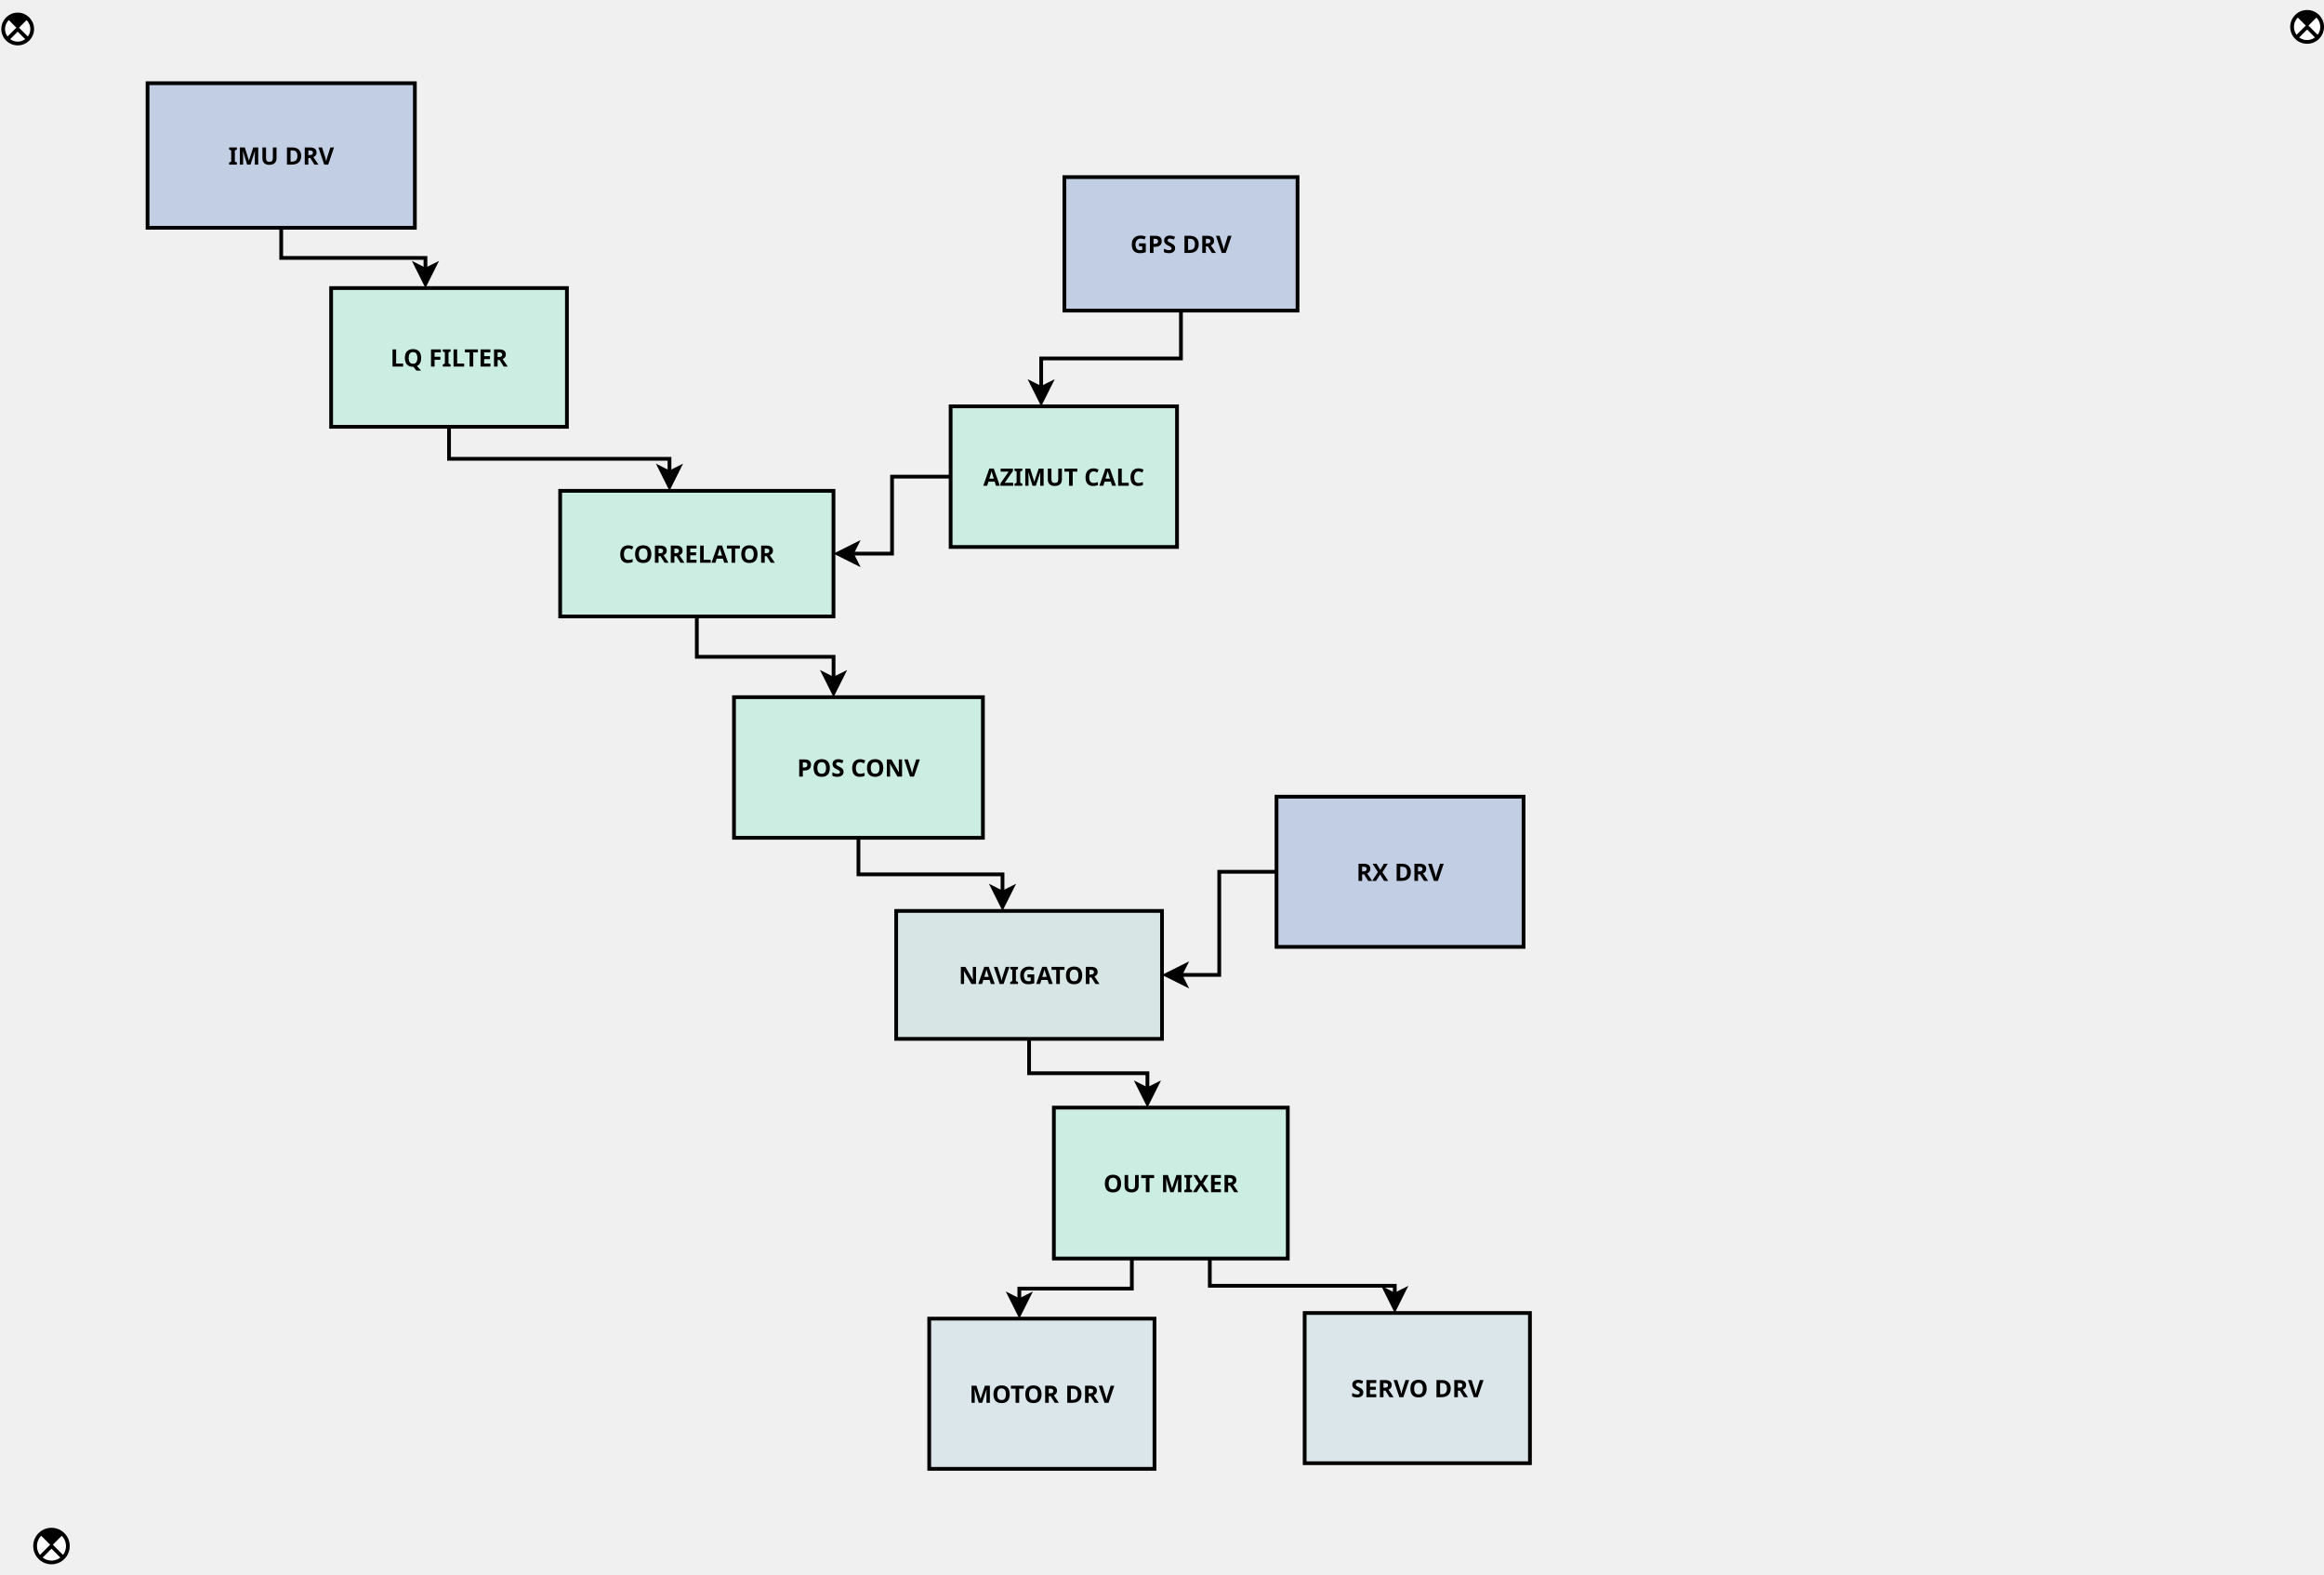
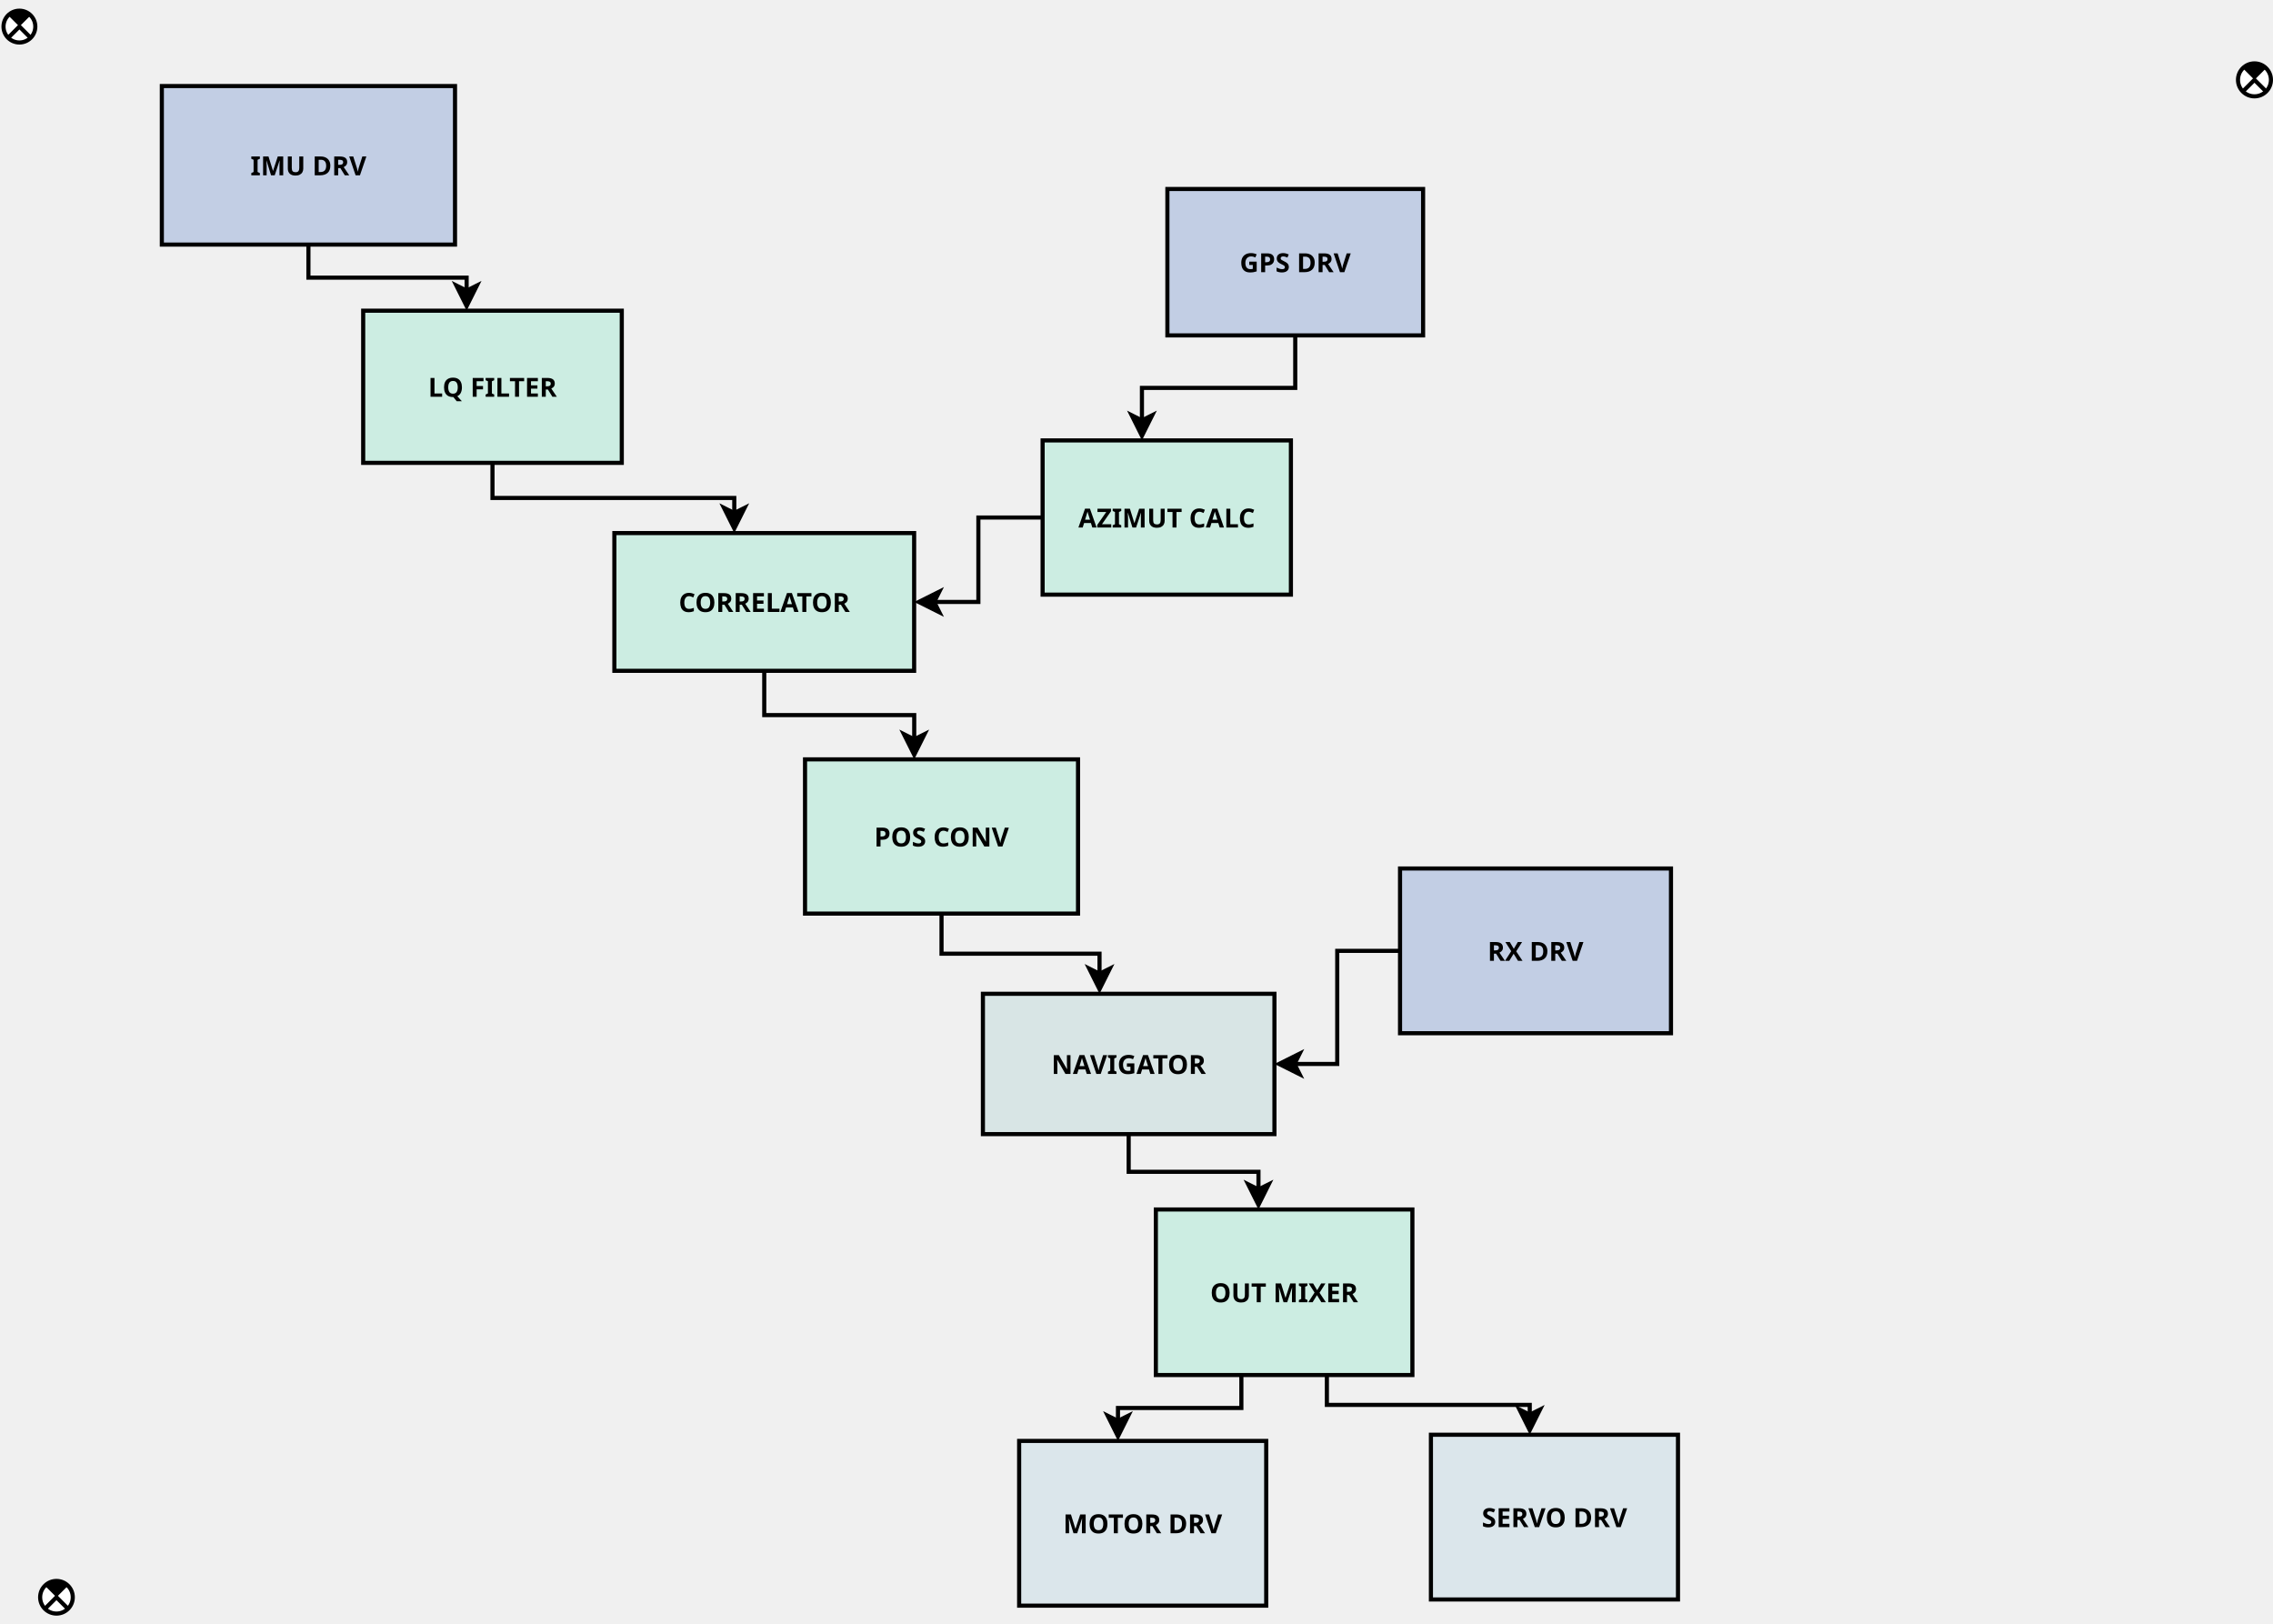
- <svg xmlns="http://www.w3.org/2000/svg" width="62cm" height="42cm" viewBox="76 -51 1238 828">
+ <svg xmlns="http://www.w3.org/2000/svg" width="56cm" height="40cm" viewBox="76 -50 1104 781">
  <g>
    <rect style="fill: #c2cee4" x="154.6" y="-12" width="142.4" height="77" />
    <rect style="fill: none; fill-opacity:0; stroke-width: 2; stroke: #000000" x="154.6" y="-12" width="142.4" height="77" />
    <text font-size="12.8" style="fill: #000000;text-anchor:middle;font-family:sans-serif;font-style:normal;font-weight:700" x="225.8" y="31.35">
      <tspan x="225.8" y="31.35">IMU DRV</tspan>
    </text>
    <text font-size="9.6" style="fill: #000000;text-anchor:end;font-family:sans-serif;font-style:normal;font-weight:700" x="293.4" y="61.4" />
  </g>
  <g>
    <rect style="fill: #ccede2" x="374.4" y="205.1" width="145.6" height="66.9" />
    <rect style="fill: none; fill-opacity:0; stroke-width: 2; stroke: #000000" x="374.4" y="205.1" width="145.6" height="66.9" />
    <text font-size="12.8" style="fill: #000000;text-anchor:middle;font-family:sans-serif;font-style:normal;font-weight:700" x="447.2" y="243.4">
      <tspan x="447.2" y="243.4">CORRELATOR</tspan>
    </text>
    <text font-size="9.6" style="fill: #000000;text-anchor:end;font-family:sans-serif;font-style:normal;font-weight:700" x="516.4" y="268.4" />
  </g>
  <g>
    <rect style="fill: #ccede2" x="582.4" y="160.1" width="120.6" height="74.9" />
    <rect style="fill: none; fill-opacity:0; stroke-width: 2; stroke: #000000" x="582.4" y="160.1" width="120.6" height="74.9" />
    <text font-size="12.8" style="fill: #000000;text-anchor:middle;font-family:sans-serif;font-style:normal;font-weight:700" x="642.7" y="202.4">
      <tspan x="642.7" y="202.4">AZIMUT CALC</tspan>
    </text>
    <text font-size="9.6" style="fill: #000000;text-anchor:end;font-family:sans-serif;font-style:normal;font-weight:700" x="699.4" y="231.4" />
  </g>
  <g>
    <rect style="fill: #c2cee4" x="643" y="38" width="124.2" height="71.1" />
    <rect style="fill: none; fill-opacity:0; stroke-width: 2; stroke: #000000" x="643" y="38" width="124.2" height="71.1" />
    <text font-size="12.8" style="fill: #000000;text-anchor:middle;font-family:sans-serif;font-style:normal;font-weight:700" x="705.1" y="78.4">
      <tspan x="705.1" y="78.4">GPS DRV</tspan>
    </text>
    <text font-size="9.6" style="fill: #000000;text-anchor:end;font-family:sans-serif;font-style:normal;font-weight:700" x="763.6" y="105.5" />
  </g>
  <g>
    <polyline style="fill: none; fill-opacity:0; stroke-width: 2; stroke: #000000" points="225.8,65 225.8,81.05 302.64,81.05 302.64,87.364 " />
    <polygon style="fill: #000000" points="302.64,94.864 297.64,84.864 302.64,87.364 307.64,84.864 " />
    <polygon style="fill: none; fill-opacity:0; stroke-width: 2; stroke: #000000" points="302.64,94.864 297.64,84.864 302.64,87.364 307.64,84.864 " />
  </g>
  <g>
    <polyline style="fill: none; fill-opacity:0; stroke-width: 2; stroke: #000000" points="582.4,197.55 551.2,197.55 551.2,238.55 529.736,238.55 " />
    <polygon style="fill: #000000" points="522.236,238.55 532.236,233.55 529.736,238.55 532.236,243.55 " />
    <polygon style="fill: none; fill-opacity:0; stroke-width: 2; stroke: #000000" points="522.236,238.55 532.236,233.55 529.736,238.55 532.236,243.55 " />
  </g>
  <g>
    <polyline style="fill: none; fill-opacity:0; stroke-width: 2; stroke: #000000" points="705.1,109.1 705.1,134.6 630.64,134.6 630.64,150.364 " />
    <polygon style="fill: #000000" points="630.64,157.864 625.64,147.864 630.64,150.364 635.64,147.864 " />
    <polygon style="fill: none; fill-opacity:0; stroke-width: 2; stroke: #000000" points="630.64,157.864 625.64,147.864 630.64,150.364 635.64,147.864 " />
  </g>
  <g>
    <rect style="fill: #ccede2" x="467" y="315" width="132.6" height="74.9" />
    <rect style="fill: none; fill-opacity:0; stroke-width: 2; stroke: #000000" x="467" y="315" width="132.6" height="74.9" />
    <text font-size="12.8" style="fill: #000000;text-anchor:middle;font-family:sans-serif;font-style:normal;font-weight:700" x="533.3" y="357.3">
      <tspan x="533.3" y="357.3">POS CONV</tspan>
    </text>
    <text font-size="9.6" style="fill: #000000;text-anchor:end;font-family:sans-serif;font-style:normal;font-weight:700" x="596" y="386.3" />
  </g>
  <g>
    <polyline style="fill: none; fill-opacity:0; stroke-width: 2; stroke: #000000" points="447.2,272 447.2,293.5 520.04,293.5 520.04,305.264 " />
    <polygon style="fill: #000000" points="520.04,312.764 515.04,302.764 520.04,305.264 525.04,302.764 " />
    <polygon style="fill: none; fill-opacity:0; stroke-width: 2; stroke: #000000" points="520.04,312.764 515.04,302.764 520.04,305.264 525.04,302.764 " />
  </g>
  <g>
    <rect style="fill: #d8e5e5" x="553.4" y="428.85" width="141.6" height="68.15" />
    <rect style="fill: none; fill-opacity:0; stroke-width: 2; stroke: #000000" x="553.4" y="428.85" width="141.6" height="68.15" />
    <text font-size="12.8" style="fill: #000000;text-anchor:middle;font-family:sans-serif;font-style:normal;font-weight:700" x="624.2" y="467.775">
      <tspan x="624.2" y="467.775">NAVIGATOR</tspan>
    </text>
    <text font-size="9.6" style="fill: #000000;text-anchor:end;font-family:sans-serif;font-style:normal;font-weight:700" x="691.4" y="493.4" />
  </g>
  <g>
    <rect style="fill: #ccede2" x="252.4" y="97.1" width="125.6" height="73.9" />
    <rect style="fill: none; fill-opacity:0; stroke-width: 2; stroke: #000000" x="252.4" y="97.1" width="125.6" height="73.9" />
    <text font-size="12.8" style="fill: #000000;text-anchor:middle;font-family:sans-serif;font-style:normal;font-weight:700" x="315.2" y="138.9">
      <tspan x="315.2" y="138.9">LQ FILTER</tspan>
    </text>
    <text font-size="9.6" style="fill: #000000;text-anchor:end;font-family:sans-serif;font-style:normal;font-weight:700" x="374.4" y="167.4" />
  </g>
  <g>
    <polyline style="fill: none; fill-opacity:0; stroke-width: 2; stroke: #000000" points="315.2,171 315.2,188.05 432.64,188.05 432.64,195.364 " />
    <polygon style="fill: #000000" points="432.64,202.864 427.64,192.864 432.64,195.364 437.64,192.864 " />
    <polygon style="fill: none; fill-opacity:0; stroke-width: 2; stroke: #000000" points="432.64,202.864 427.64,192.864 432.64,195.364 437.64,192.864 " />
  </g>
  <g>
    <polyline style="fill: none; fill-opacity:0; stroke-width: 2; stroke: #000000" points="533.3,389.9 533.3,409.375 610.04,409.375 610.04,419.114 " />
    <polygon style="fill: #000000" points="610.04,426.614 605.04,416.614 610.04,419.114 615.04,416.614 " />
    <polygon style="fill: none; fill-opacity:0; stroke-width: 2; stroke: #000000" points="610.04,426.614 605.04,416.614 610.04,419.114 615.04,416.614 " />
  </g>
  <g>
    <rect style="fill: #c2cee4" x="756" y="368" width="131.6" height="80" />
    <rect style="fill: none; fill-opacity:0; stroke-width: 2; stroke: #000000" x="756" y="368" width="131.6" height="80" />
    <text font-size="12.8" style="fill: #000000;text-anchor:middle;font-family:sans-serif;font-style:normal;font-weight:700" x="821.8" y="412.85">
      <tspan x="821.8" y="412.85">RX DRV</tspan>
    </text>
    <text font-size="9.6" style="fill: #000000;text-anchor:end;font-family:sans-serif;font-style:normal;font-weight:700" x="884" y="444.4" />
  </g>
  <g>
    <polyline style="fill: none; fill-opacity:0; stroke-width: 2; stroke: #000000" points="756,408 725.5,408 725.5,462.925 704.736,462.925 " />
    <polygon style="fill: #000000" points="697.236,462.925 707.236,457.925 704.736,462.925 707.236,467.925 " />
    <polygon style="fill: none; fill-opacity:0; stroke-width: 2; stroke: #000000" points="697.236,462.925 707.236,457.925 704.736,462.925 707.236,467.925 " />
  </g>
  <g>
    <rect style="fill: #ccede2" x="637.4" y="533.6" width="124.6" height="80.4" />
    <rect style="fill: none; fill-opacity:0; stroke-width: 2; stroke: #000000" x="637.4" y="533.6" width="124.6" height="80.4" />
    <text font-size="12.8" style="fill: #000000;text-anchor:middle;font-family:sans-serif;font-style:normal;font-weight:700" x="699.7" y="578.65">
      <tspan x="699.7" y="578.65">OUT MIXER</tspan>
    </text>
    <text font-size="9.6" style="fill: #000000;text-anchor:end;font-family:sans-serif;font-style:normal;font-weight:700" x="758.4" y="610.4" />
  </g>
  <g>
    <polyline style="fill: none; fill-opacity:0; stroke-width: 2; stroke: #000000" points="624.2,497 624.2,515.3 687.24,515.3 687.24,523.864 " />
    <polygon style="fill: #000000" points="687.24,531.364 682.24,521.364 687.24,523.864 692.24,521.364 " />
    <polygon style="fill: none; fill-opacity:0; stroke-width: 2; stroke: #000000" points="687.24,531.364 682.24,521.364 687.24,523.864 692.24,521.364 " />
  </g>
  <g>
    <rect style="fill: #dbe6eb" x="771" y="643" width="120" height="80" />
    <rect style="fill: none; fill-opacity:0; stroke-width: 2; stroke: #000000" x="771" y="643" width="120" height="80" />
    <text font-size="12.8" style="fill: #000000;text-anchor:middle;font-family:sans-serif;font-style:normal;font-weight:700" x="831" y="687.85">
      <tspan x="831" y="687.85">SERVO DRV</tspan>
    </text>
    <text font-size="9.6" style="fill: #000000;text-anchor:end;font-family:sans-serif;font-style:normal;font-weight:700" x="887.4" y="719.4" />
  </g>
  <g>
    <rect style="fill: #dbe6eb" x="571" y="646" width="120" height="80" />
    <rect style="fill: none; fill-opacity:0; stroke-width: 2; stroke: #000000" x="571" y="646" width="120" height="80" />
    <text font-size="12.8" style="fill: #000000;text-anchor:middle;font-family:sans-serif;font-style:normal;font-weight:700" x="631" y="690.85">
      <tspan x="631" y="690.85">MOTOR DRV</tspan>
    </text>
    <text font-size="9.6" style="fill: #000000;text-anchor:end;font-family:sans-serif;font-style:normal;font-weight:700" x="687.4" y="722.4" />
  </g>
  <g>
    <polyline style="fill: none; fill-opacity:0; stroke-width: 2; stroke: #000000" points="720.467,614 720.467,628.5 819,628.5 819,633.264 " />
    <polygon style="fill: #000000" points="819,640.764 814,630.764 819,633.264 824,630.764 " />
    <polygon style="fill: none; fill-opacity:0; stroke-width: 2; stroke: #000000" points="819,640.764 814,630.764 819,633.264 824,630.764 " />
  </g>
  <g>
    <polyline style="fill: none; fill-opacity:0; stroke-width: 2; stroke: #000000" points="678.933,614 678.933,630 619,630 619,636.264 " />
    <polygon style="fill: #000000" points="619,643.764 614,633.764 619,636.264 624,633.764 " />
    <polygon style="fill: none; fill-opacity:0; stroke-width: 2; stroke: #000000" points="619,643.764 614,633.764 619,636.264 624,633.764 " />
  </g>
  <g>
-     <ellipse style="fill: #ffffff" cx="1305" cy="-42" rx="8" ry="8" />
-     <ellipse style="fill: none; fill-opacity:0; stroke-width: 2; stroke: #000000" cx="1305" cy="-42" rx="8" ry="8" />
-     <polyline style="fill: none; fill-opacity:0; stroke-width: 2; stroke: #000000" points="1299.34,-36.343 1305,-42 1310.66,-36.343 " />
-     <path style="fill: #000000" d="M 1299.34 -47.657 C 1299.34,-47.657 1301.42,-50 1305,-50 C 1308.58,-50 1310.66,-47.657 1310.66,-47.657 L 1305,-42 L 1299.34,-47.657z" />
-     <path style="fill: none; fill-opacity:0; stroke-width: 0.002; stroke: #000000" d="M 1299.34 -47.657 C 1299.34,-47.657 1301.42,-50 1305,-50 C 1308.58,-50 1310.66,-47.657 1310.66,-47.657 L 1305,-42 L 1299.34,-47.657" />
+     <ellipse style="fill: #ffffff" cx="1171" cy="-15" rx="8" ry="8" />
+     <ellipse style="fill: none; fill-opacity:0; stroke-width: 2; stroke: #000000" cx="1171" cy="-15" rx="8" ry="8" />
+     <polyline style="fill: none; fill-opacity:0; stroke-width: 2; stroke: #000000" points="1165.34,-9.343 1171,-15 1176.66,-9.343 " />
+     <path style="fill: #000000" d="M 1165.34 -20.657 C 1165.34,-20.657 1167.42,-23 1171,-23 C 1174.58,-23 1176.66,-20.657 1176.66,-20.657 L 1171,-15 L 1165.34,-20.657z" />
+     <path style="fill: none; fill-opacity:0; stroke-width: 0.002; stroke: #000000" d="M 1165.34 -20.657 C 1165.34,-20.657 1167.42,-23 1171,-23 C 1174.58,-23 1176.66,-20.657 1176.66,-20.657 L 1171,-15 L 1165.34,-20.657" />
  </g>
  <g>
    <ellipse style="fill: #ffffff" cx="85.425" cy="-40.875" rx="7.725" ry="7.725" />
    <ellipse style="fill: none; fill-opacity:0; stroke-width: 2; stroke: #000000" cx="85.425" cy="-40.875" rx="7.725" ry="7.725" />
    <polyline style="fill: none; fill-opacity:0; stroke-width: 2; stroke: #000000" points="79.963,-35.413 85.425,-40.875 90.887,-35.413 " />
    <path style="fill: #000000" d="M 79.963 -46.337 C 79.963,-46.337 81.964,-48.6 85.425,-48.6 C 88.886,-48.6 90.887,-46.337 90.887,-46.337 L 85.425,-40.875 L 79.963,-46.337z" />
    <path style="fill: none; fill-opacity:0; stroke-width: 0.002; stroke: #000000" d="M 79.963 -46.337 C 79.963,-46.337 81.964,-48.6 85.425,-48.6 C 88.886,-48.6 90.887,-46.337 90.887,-46.337 L 85.425,-40.875 L 79.963,-46.337" />
  </g>
  <g>
-     <ellipse style="fill: #ffffff" cx="103.425" cy="767.125" rx="8.725" ry="8.725" />
-     <ellipse style="fill: none; fill-opacity:0; stroke-width: 2; stroke: #000000" cx="103.425" cy="767.125" rx="8.725" ry="8.725" />
-     <polyline style="fill: none; fill-opacity:0; stroke-width: 2; stroke: #000000" points="97.255,773.295 103.425,767.125 109.595,773.295 " />
-     <path style="fill: #000000" d="M 97.255 760.955 C 97.255,760.955 99.516,758.4 103.425,758.4 C 107.334,758.4 109.595,760.955 109.595,760.955 L 103.425,767.125 L 97.255,760.955z" />
-     <path style="fill: none; fill-opacity:0; stroke-width: 0.002; stroke: #000000" d="M 97.255 760.955 C 97.255,760.955 99.516,758.4 103.425,758.4 C 107.334,758.4 109.595,760.955 109.595,760.955 L 103.425,767.125 L 97.255,760.955" />
+     <ellipse style="fill: #ffffff" cx="103.425" cy="721.925" rx="7.925" ry="7.925" />
+     <ellipse style="fill: none; fill-opacity:0; stroke-width: 2; stroke: #000000" cx="103.425" cy="721.925" rx="7.925" ry="7.925" />
+     <polyline style="fill: none; fill-opacity:0; stroke-width: 2; stroke: #000000" points="97.821,727.529 103.425,721.925 109.029,727.529 " />
+     <path style="fill: #000000" d="M 97.821 716.321 C 97.821,716.321 99.874,714 103.425,714 C 106.976,714 109.029,716.321 109.029,716.321 L 103.425,721.925 L 97.821,716.321z" />
+     <path style="fill: none; fill-opacity:0; stroke-width: 0.002; stroke: #000000" d="M 97.821 716.321 C 97.821,716.321 99.874,714 103.425,714 C 106.976,714 109.029,716.321 109.029,716.321 L 103.425,721.925 L 97.821,716.321" />
  </g>
</svg>
